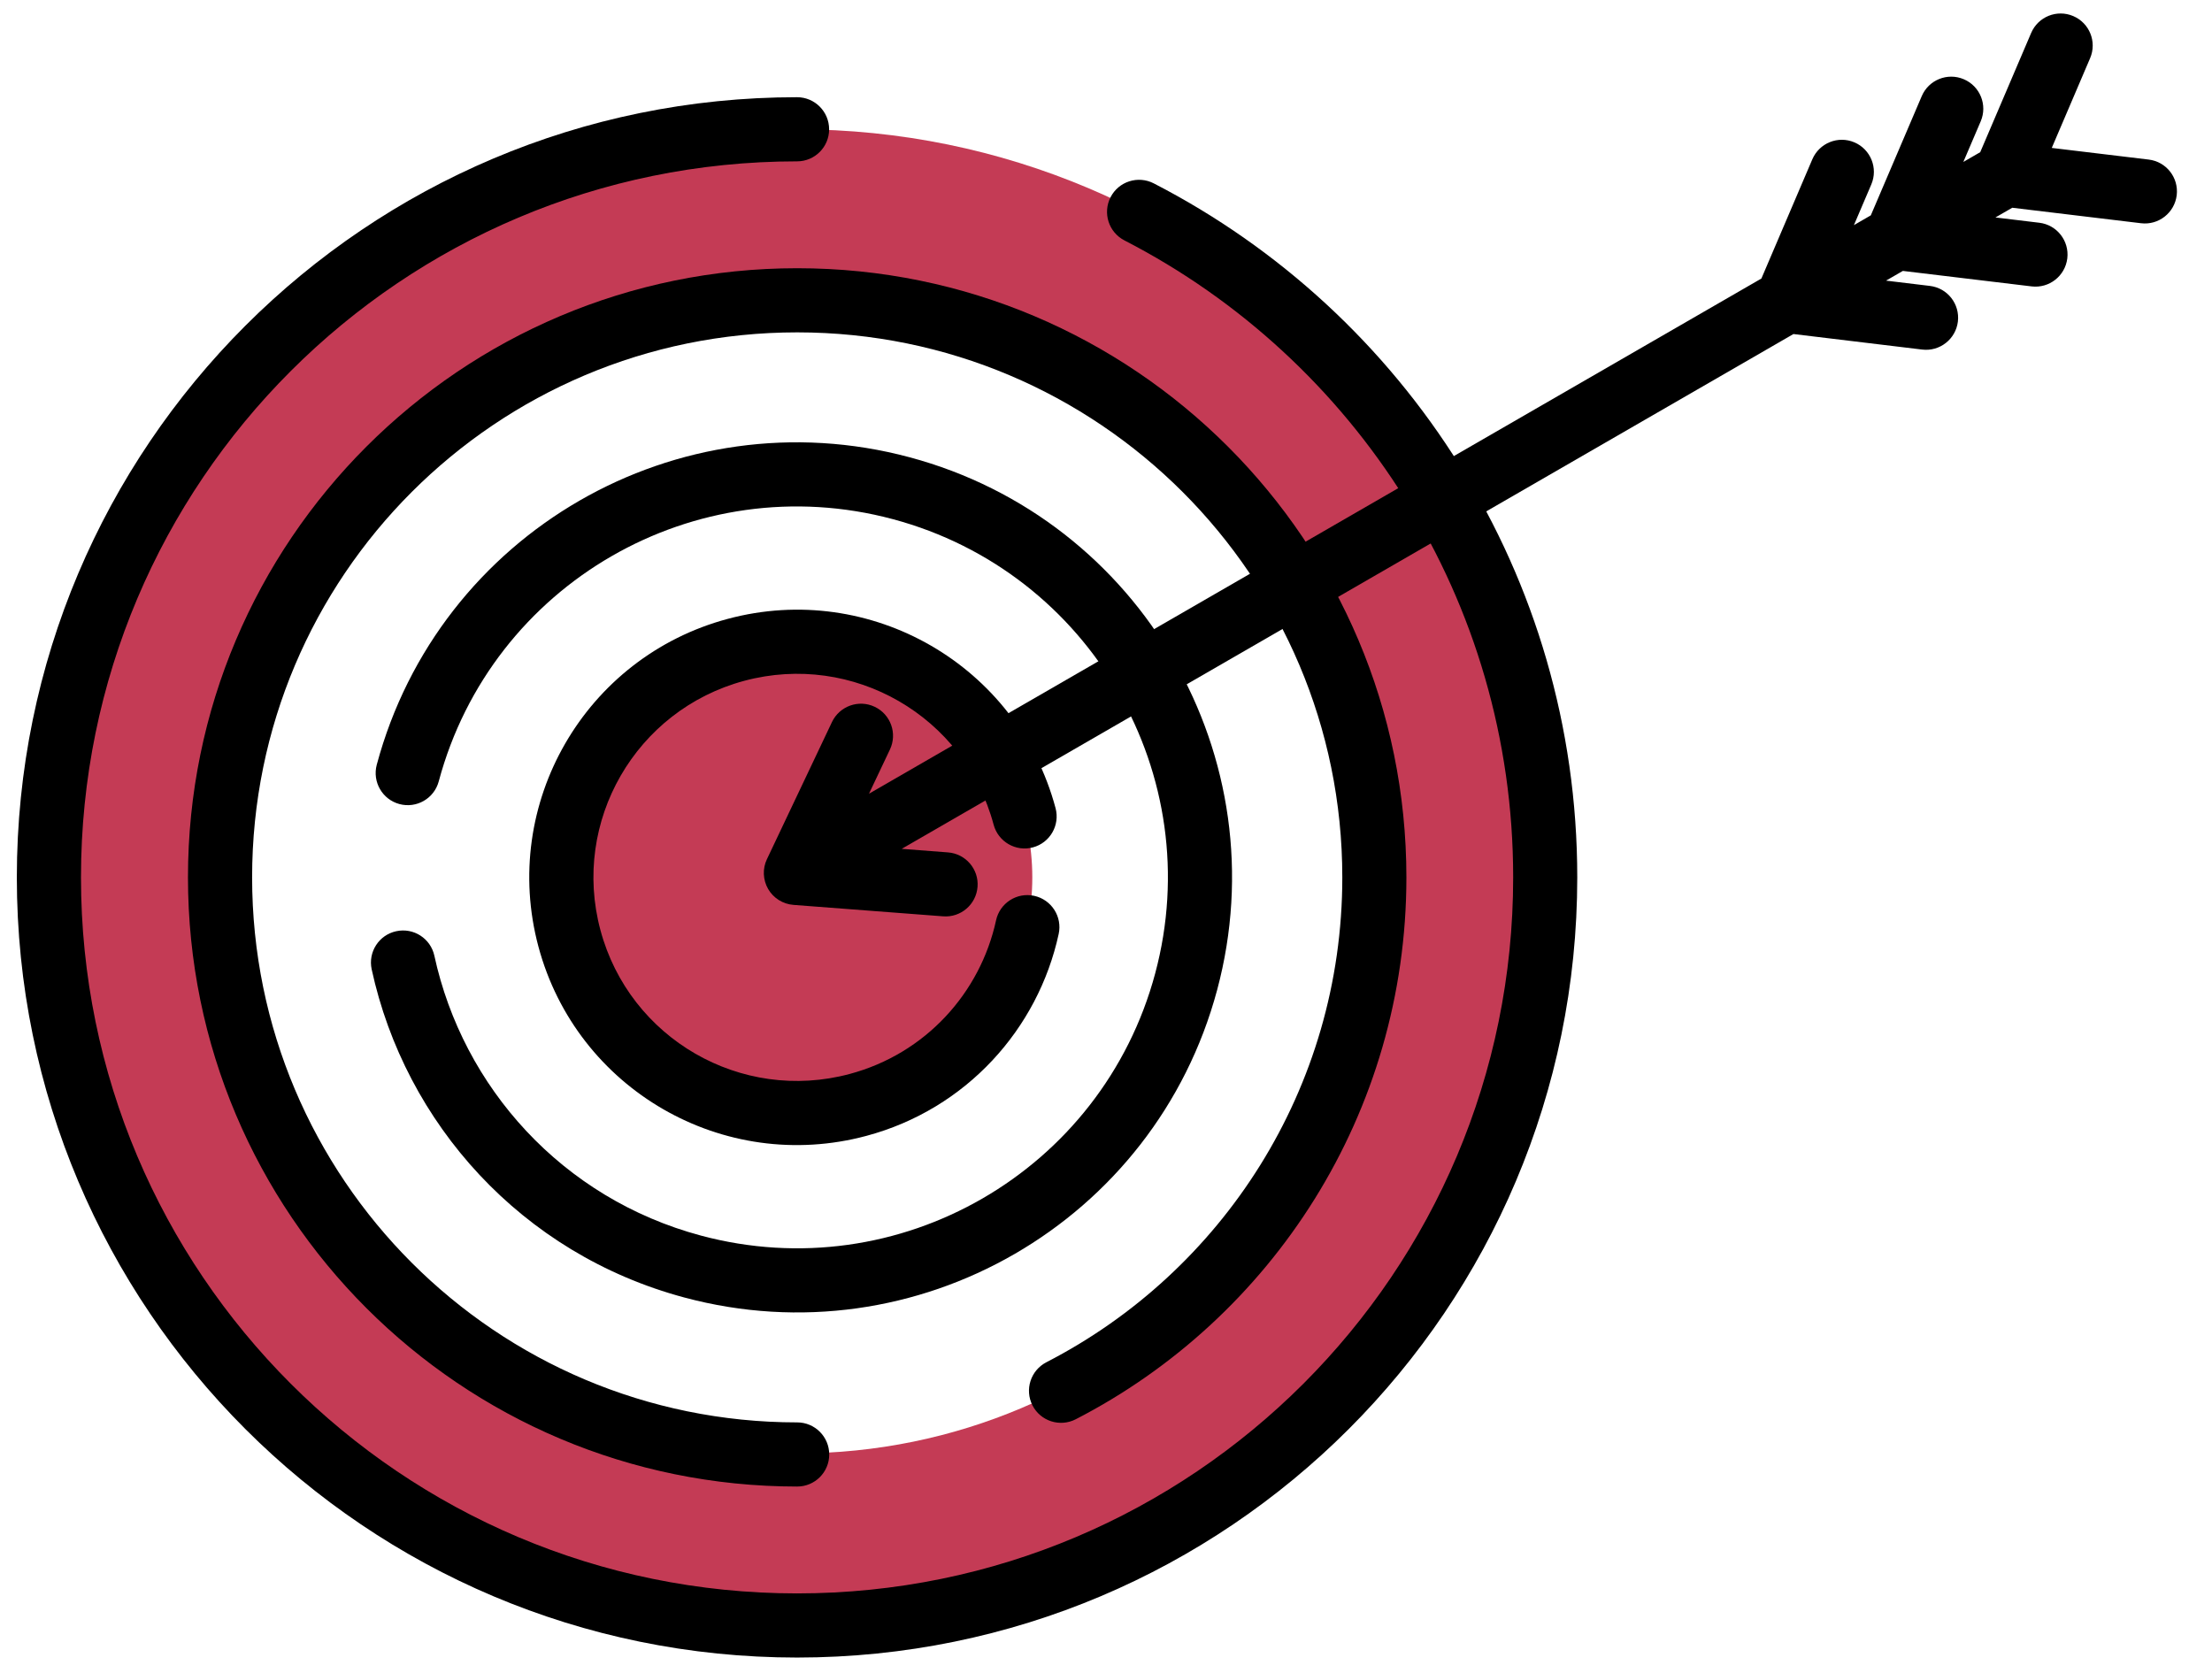
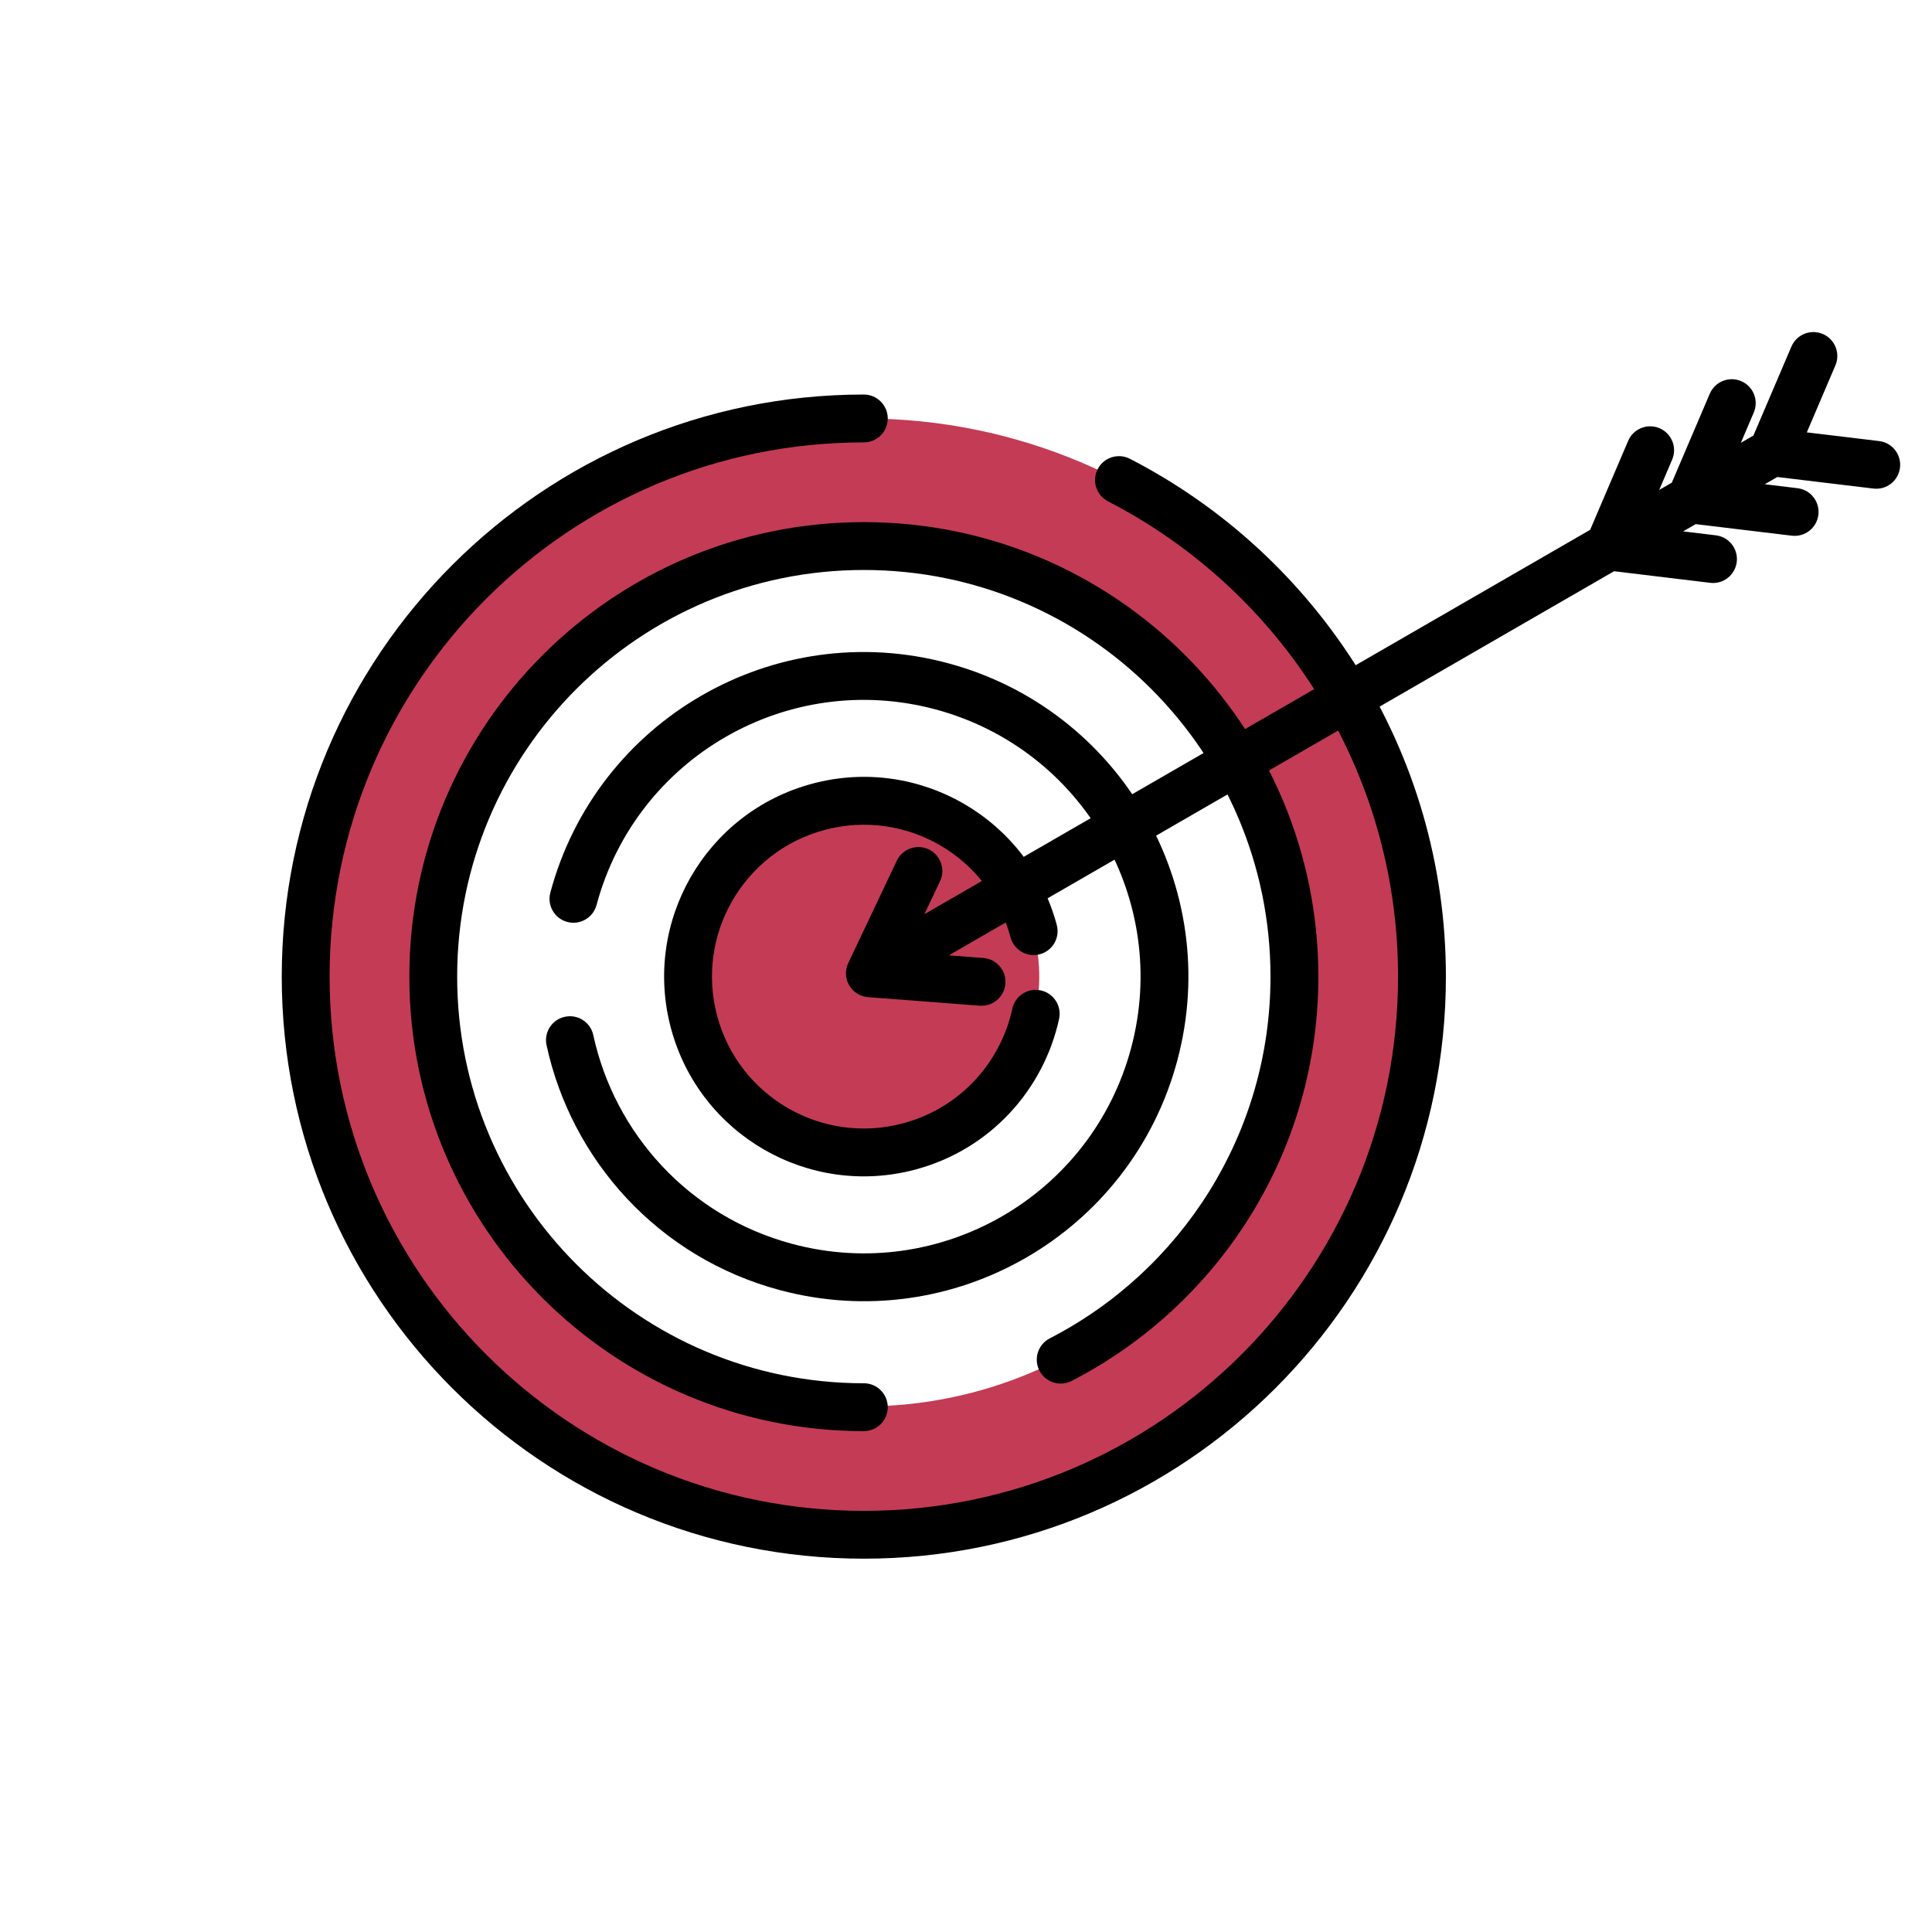
- <svg xmlns="http://www.w3.org/2000/svg" width="41" height="31" viewBox="0 0 41 31" fill="none">
-   <path d="M19.134 16.264C19.134 18.671 17.183 20.622 14.776 20.622C12.369 20.622 10.418 18.671 10.418 16.264C10.418 13.857 12.369 11.906 14.776 11.906C17.183 11.906 19.134 13.857 19.134 16.264Z" fill="#C43B55" />
-   <path d="M28.641 16.264C28.641 23.923 22.432 30.131 14.773 30.131C7.115 30.131 0.906 23.923 0.906 16.264C0.906 8.605 7.115 2.397 14.773 2.397C22.432 2.397 28.641 8.605 28.641 16.264ZM4.096 16.264C4.096 22.161 8.876 26.942 14.773 26.942C20.671 26.942 25.451 22.161 25.451 16.264C25.451 10.367 20.671 5.586 14.773 5.586C8.876 5.586 4.096 10.367 4.096 16.264Z" fill="#C43B55" />
-   <path fill-rule="evenodd" clip-rule="evenodd" d="M14.774 2.991C7.444 2.991 1.501 8.934 1.501 16.264C1.501 23.594 7.444 29.537 14.774 29.537C22.104 29.537 28.047 23.594 28.047 16.264C28.047 11.121 25.122 6.66 20.841 4.456C20.549 4.305 20.435 3.947 20.585 3.655C20.735 3.363 21.093 3.249 21.385 3.399C26.046 5.799 29.235 10.658 29.235 16.264C29.235 24.251 22.761 30.726 14.774 30.726C6.787 30.726 0.312 24.251 0.312 16.264C0.312 8.277 6.787 1.802 14.774 1.802C15.102 1.802 15.368 2.069 15.368 2.397C15.368 2.725 15.102 2.991 14.774 2.991Z" fill="black" />
-   <path fill-rule="evenodd" clip-rule="evenodd" d="M14.776 26.367C9.196 26.367 4.673 21.844 4.673 16.264C4.673 10.684 9.196 6.161 14.776 6.161C20.356 6.161 24.88 10.684 24.88 16.264C24.88 20.179 22.653 23.575 19.395 25.252C19.103 25.403 18.988 25.761 19.138 26.053C19.288 26.345 19.647 26.459 19.939 26.309C23.577 24.436 26.068 20.641 26.068 16.264C26.068 10.028 21.013 4.972 14.776 4.972C8.54 4.972 3.484 10.028 3.484 16.264C3.484 22.5 8.54 27.556 14.776 27.556C15.104 27.556 15.37 27.29 15.37 26.962C15.37 26.633 15.104 26.367 14.776 26.367Z" fill="black" />
-   <path fill-rule="evenodd" clip-rule="evenodd" d="M8.132 14.485C9.114 10.818 12.884 8.641 16.551 9.624C20.218 10.607 22.394 14.376 21.412 18.043C20.429 21.71 16.66 23.887 12.992 22.904C10.42 22.215 8.58 20.154 8.051 17.716C7.981 17.395 7.665 17.192 7.344 17.262C7.023 17.331 6.82 17.648 6.889 17.968C7.509 20.824 9.666 23.243 12.685 24.052C16.986 25.205 21.407 22.652 22.56 18.351C23.712 14.05 21.16 9.628 16.858 8.476C12.557 7.323 8.136 9.876 6.983 14.177C6.899 14.494 7.087 14.82 7.404 14.905C7.721 14.99 8.047 14.802 8.132 14.485Z" fill="black" />
-   <path fill-rule="evenodd" clip-rule="evenodd" d="M18.417 15.287C17.878 13.275 15.809 12.08 13.796 12.62C11.784 13.159 10.589 15.228 11.129 17.241C11.668 19.253 13.737 20.448 15.749 19.908C17.161 19.53 18.171 18.399 18.462 17.061C18.531 16.74 18.848 16.536 19.169 16.606C19.489 16.676 19.693 16.992 19.623 17.313C19.242 19.069 17.915 20.559 16.057 21.056C13.41 21.766 10.69 20.195 9.98 17.548C9.271 14.901 10.842 12.181 13.489 11.472C16.136 10.762 18.856 12.333 19.565 14.98C19.65 15.297 19.462 15.623 19.145 15.708C18.828 15.793 18.502 15.604 18.417 15.287Z" fill="black" />
-   <path fill-rule="evenodd" clip-rule="evenodd" d="M18.119 16.439C18.145 16.112 17.899 15.826 17.572 15.801L16.713 15.735L33.242 6.192L35.629 6.48C35.954 6.519 36.25 6.287 36.29 5.961C36.329 5.635 36.097 5.339 35.771 5.3L34.958 5.202L35.27 5.022L37.657 5.309C37.982 5.348 38.278 5.116 38.318 4.79C38.357 4.464 38.125 4.168 37.799 4.129L36.986 4.031L37.298 3.851L39.684 4.138C40.01 4.178 40.306 3.945 40.346 3.619C40.385 3.293 40.153 2.997 39.827 2.958L38.03 2.742L38.741 1.078C38.87 0.776 38.73 0.427 38.428 0.298C38.126 0.169 37.777 0.309 37.648 0.611L36.704 2.821L36.391 3.002L36.713 2.249C36.842 1.947 36.702 1.598 36.4 1.469C36.098 1.34 35.749 1.48 35.62 1.782L34.676 3.992L34.363 4.173L34.685 3.419C34.814 3.118 34.674 2.768 34.372 2.639C34.07 2.51 33.721 2.651 33.592 2.953L32.648 5.163L16.107 14.713L16.495 13.894C16.636 13.597 16.51 13.243 16.213 13.102C15.917 12.961 15.562 13.088 15.421 13.384L14.215 15.927C14.131 16.103 14.14 16.31 14.238 16.48C14.336 16.649 14.512 16.759 14.707 16.774L17.482 16.986C17.809 17.011 18.094 16.766 18.119 16.439Z" fill="black" />
+ <svg xmlns="http://www.w3.org/2000/svg" width="48" height="48" viewBox="0 0 48 48" fill="none">
+   <path d="M25.82 24.264C25.82 26.671 23.869 28.622 21.462 28.622C19.055 28.622 17.104 26.671 17.104 24.264C17.104 21.857 19.055 19.906 21.462 19.906C23.869 19.906 25.82 21.857 25.82 24.264Z" fill="#C43B55" />
+   <path d="M35.328 24.264C35.328 31.923 29.12 38.131 21.461 38.131C13.802 38.131 7.594 31.923 7.594 24.264C7.594 16.605 13.802 10.397 21.461 10.397C29.12 10.397 35.328 16.605 35.328 24.264ZM10.783 24.264C10.783 30.161 15.564 34.942 21.461 34.942C27.358 34.942 32.139 30.161 32.139 24.264C32.139 18.367 27.358 13.586 21.461 13.586C15.564 13.586 10.783 18.367 10.783 24.264Z" fill="#C43B55" />
+   <path fill-rule="evenodd" clip-rule="evenodd" d="M21.462 10.991C14.131 10.991 8.189 16.933 8.189 24.264C8.189 31.594 14.131 37.537 21.462 37.537C28.792 37.537 34.734 31.594 34.734 24.264C34.734 19.121 31.809 14.66 27.529 12.456C27.237 12.305 27.122 11.947 27.272 11.655C27.423 11.363 27.781 11.249 28.073 11.399C32.733 13.799 35.923 18.658 35.923 24.264C35.923 32.251 29.448 38.725 21.462 38.725C13.475 38.725 7 32.251 7 24.264C7 16.277 13.475 9.802 21.462 9.802C21.79 9.802 22.056 10.069 22.056 10.397C22.056 10.725 21.79 10.991 21.462 10.991Z" fill="black" />
+   <path fill-rule="evenodd" clip-rule="evenodd" d="M21.462 34.367C15.882 34.367 11.358 29.844 11.358 24.264C11.358 18.684 15.882 14.161 21.462 14.161C27.042 14.161 31.565 18.684 31.565 24.264C31.565 28.179 29.338 31.575 26.08 33.252C25.788 33.403 25.674 33.761 25.824 34.053C25.974 34.345 26.332 34.459 26.624 34.309C30.263 32.436 32.754 28.641 32.754 24.264C32.754 18.028 27.698 12.972 21.462 12.972C15.226 12.972 10.17 18.028 10.17 24.264C10.17 30.5 15.226 35.556 21.462 35.556C21.79 35.556 22.056 35.29 22.056 34.962C22.056 34.633 21.79 34.367 21.462 34.367Z" fill="black" />
+   <path fill-rule="evenodd" clip-rule="evenodd" d="M14.821 22.485C15.804 18.818 19.573 16.642 23.24 17.624C26.907 18.607 29.084 22.376 28.101 26.043C27.119 29.71 23.349 31.887 19.682 30.904C17.109 30.215 15.269 28.154 14.74 25.716C14.671 25.395 14.354 25.192 14.034 25.262C13.713 25.331 13.509 25.648 13.579 25.968C14.198 28.824 16.355 31.243 19.374 32.052C23.676 33.205 28.097 30.652 29.249 26.351C30.402 22.05 27.849 17.628 23.548 16.476C19.247 15.323 14.825 17.876 13.673 22.177C13.588 22.494 13.776 22.82 14.093 22.905C14.41 22.99 14.736 22.802 14.821 22.485Z" fill="black" />
+   <path fill-rule="evenodd" clip-rule="evenodd" d="M25.107 23.288C24.567 21.275 22.499 20.08 20.486 20.62C18.473 21.159 17.279 23.228 17.818 25.241C18.357 27.253 20.426 28.448 22.439 27.908C23.851 27.53 24.861 26.399 25.151 25.061C25.221 24.74 25.537 24.536 25.858 24.606C26.179 24.676 26.382 24.992 26.313 25.313C25.931 27.069 24.605 28.559 22.747 29.056C20.1 29.766 17.379 28.195 16.67 25.548C15.961 22.901 17.531 20.181 20.178 19.471C22.825 18.762 25.546 20.333 26.255 22.98C26.34 23.297 26.152 23.623 25.835 23.708C25.518 23.793 25.192 23.605 25.107 23.288Z" fill="black" />
+   <path fill-rule="evenodd" clip-rule="evenodd" d="M24.979 24.439C25.004 24.112 24.759 23.826 24.432 23.801L23.573 23.735L40.101 14.192L42.488 14.48C42.814 14.519 43.11 14.287 43.149 13.961C43.188 13.635 42.956 13.339 42.63 13.3L41.817 13.202L42.129 13.022L44.516 13.309C44.842 13.348 45.138 13.116 45.177 12.79C45.216 12.464 44.984 12.168 44.658 12.129L43.845 12.031L44.157 11.851L46.544 12.138C46.87 12.178 47.166 11.945 47.205 11.619C47.244 11.293 47.012 10.997 46.686 10.958L44.89 10.742L45.6 9.078C45.729 8.776 45.589 8.427 45.287 8.298C44.985 8.169 44.636 8.309 44.507 8.611L43.563 10.821L43.251 11.002L43.572 10.249C43.701 9.947 43.561 9.598 43.259 9.469C42.958 9.34 42.608 9.48 42.479 9.782L41.535 11.992L41.223 12.172L41.544 11.419C41.673 11.118 41.533 10.768 41.231 10.639C40.929 10.511 40.58 10.651 40.451 10.953L39.507 13.163L22.966 22.713L23.355 21.894C23.495 21.597 23.369 21.243 23.073 21.102C22.776 20.962 22.422 21.088 22.281 21.384L21.075 23.927C20.991 24.103 20.999 24.31 21.098 24.48C21.196 24.649 21.371 24.759 21.566 24.774L24.341 24.986C24.668 25.011 24.954 24.766 24.979 24.439Z" fill="black" />
</svg>
